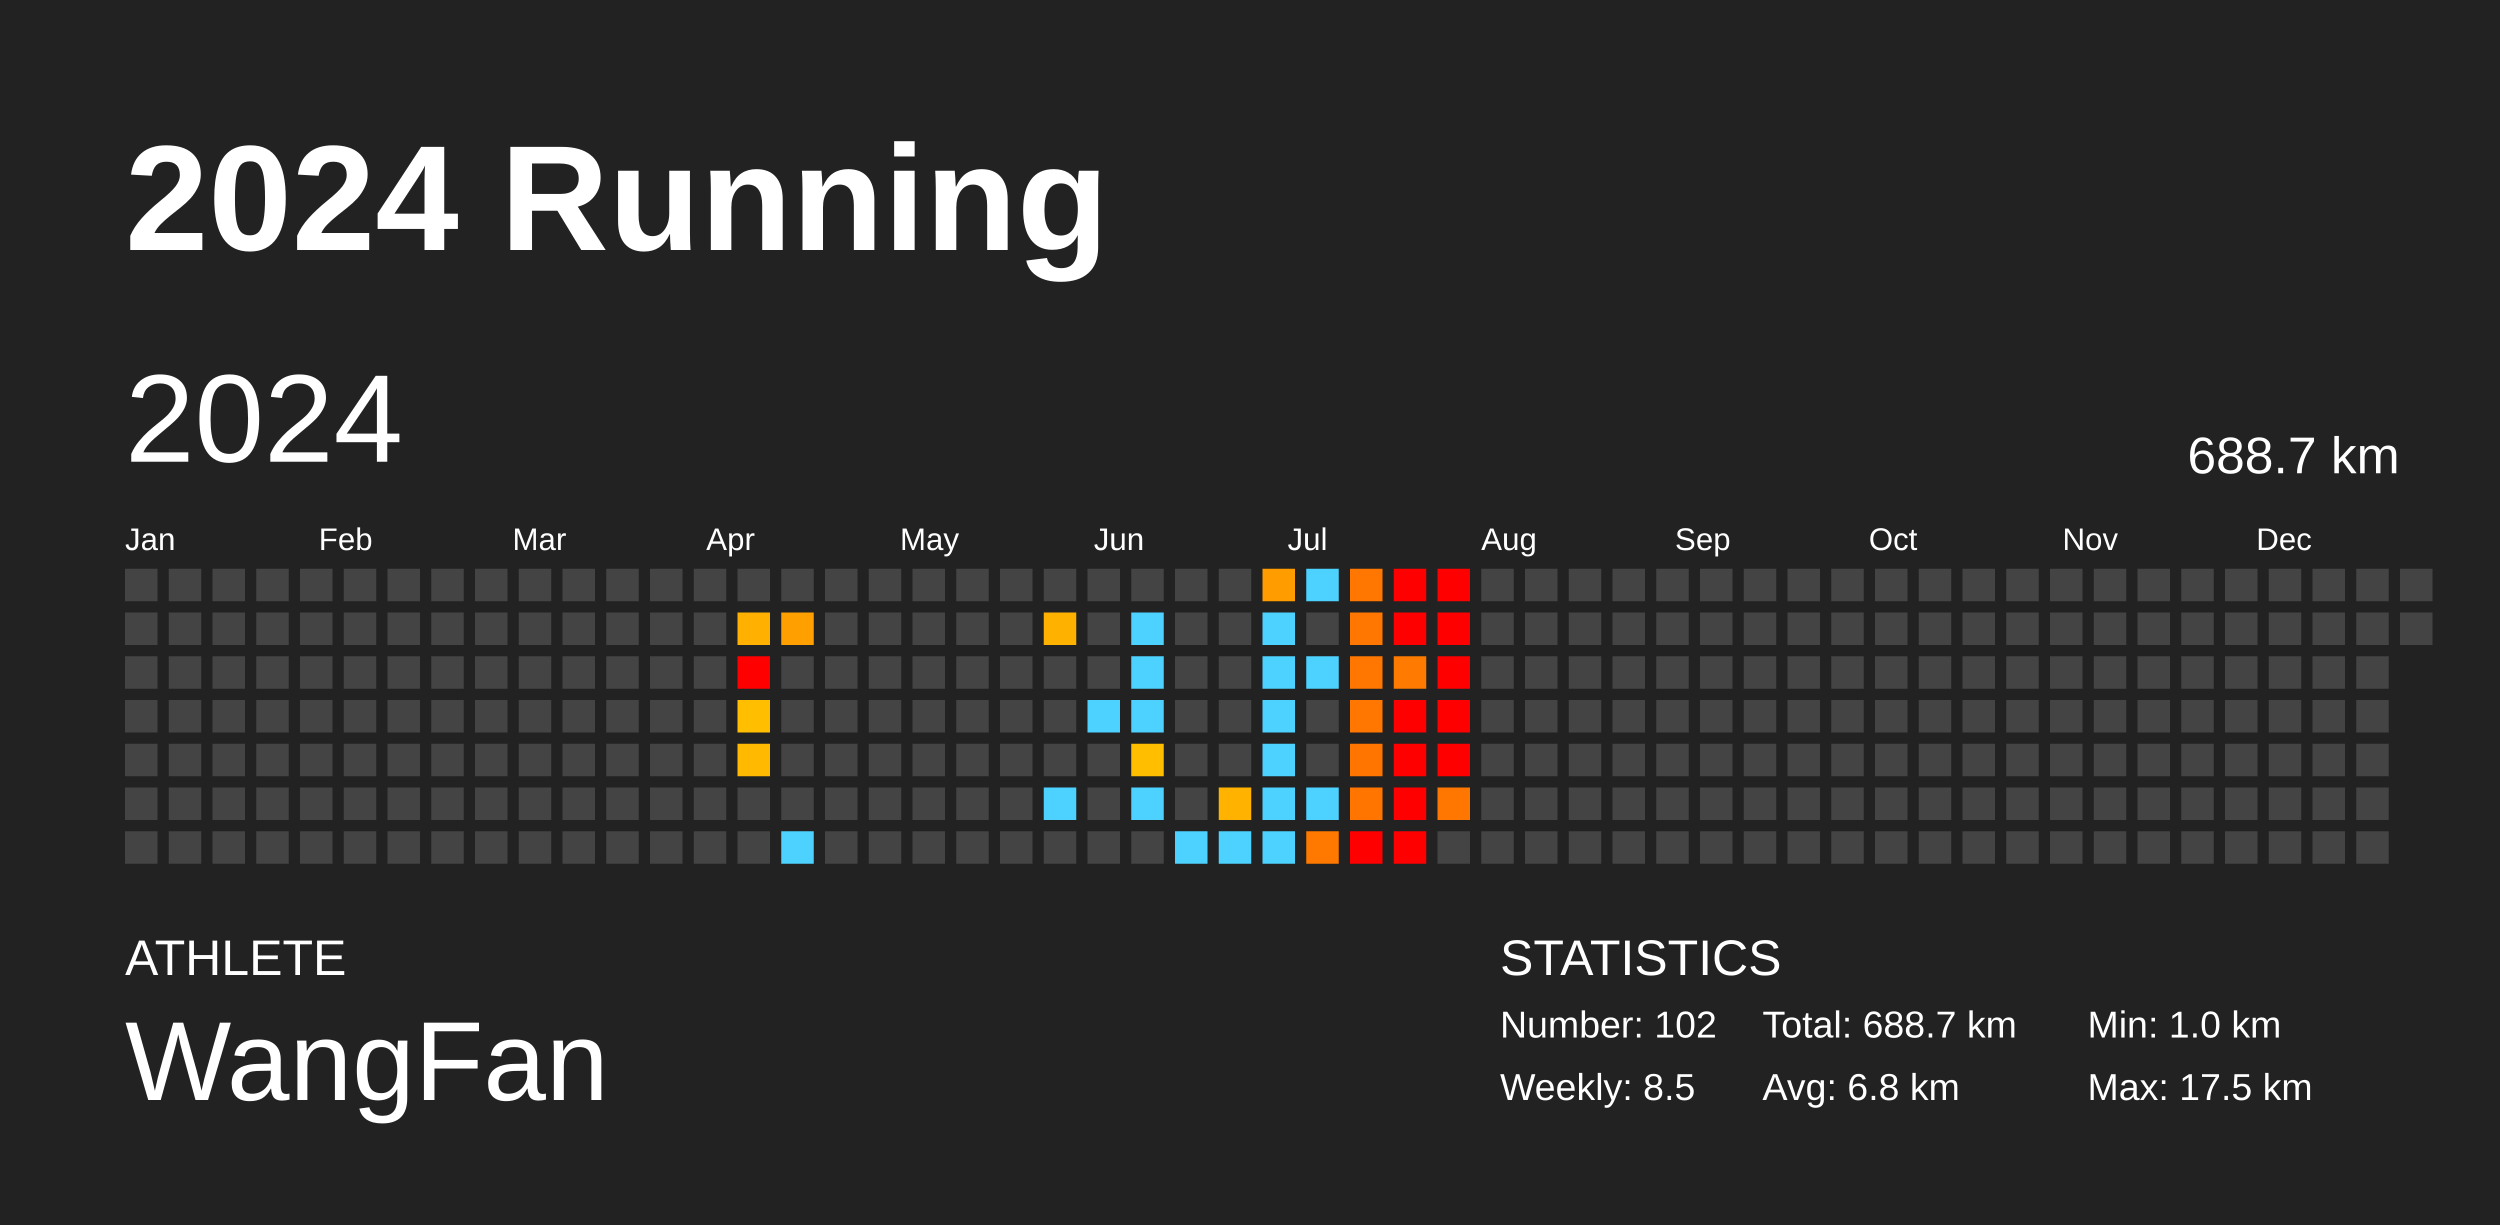
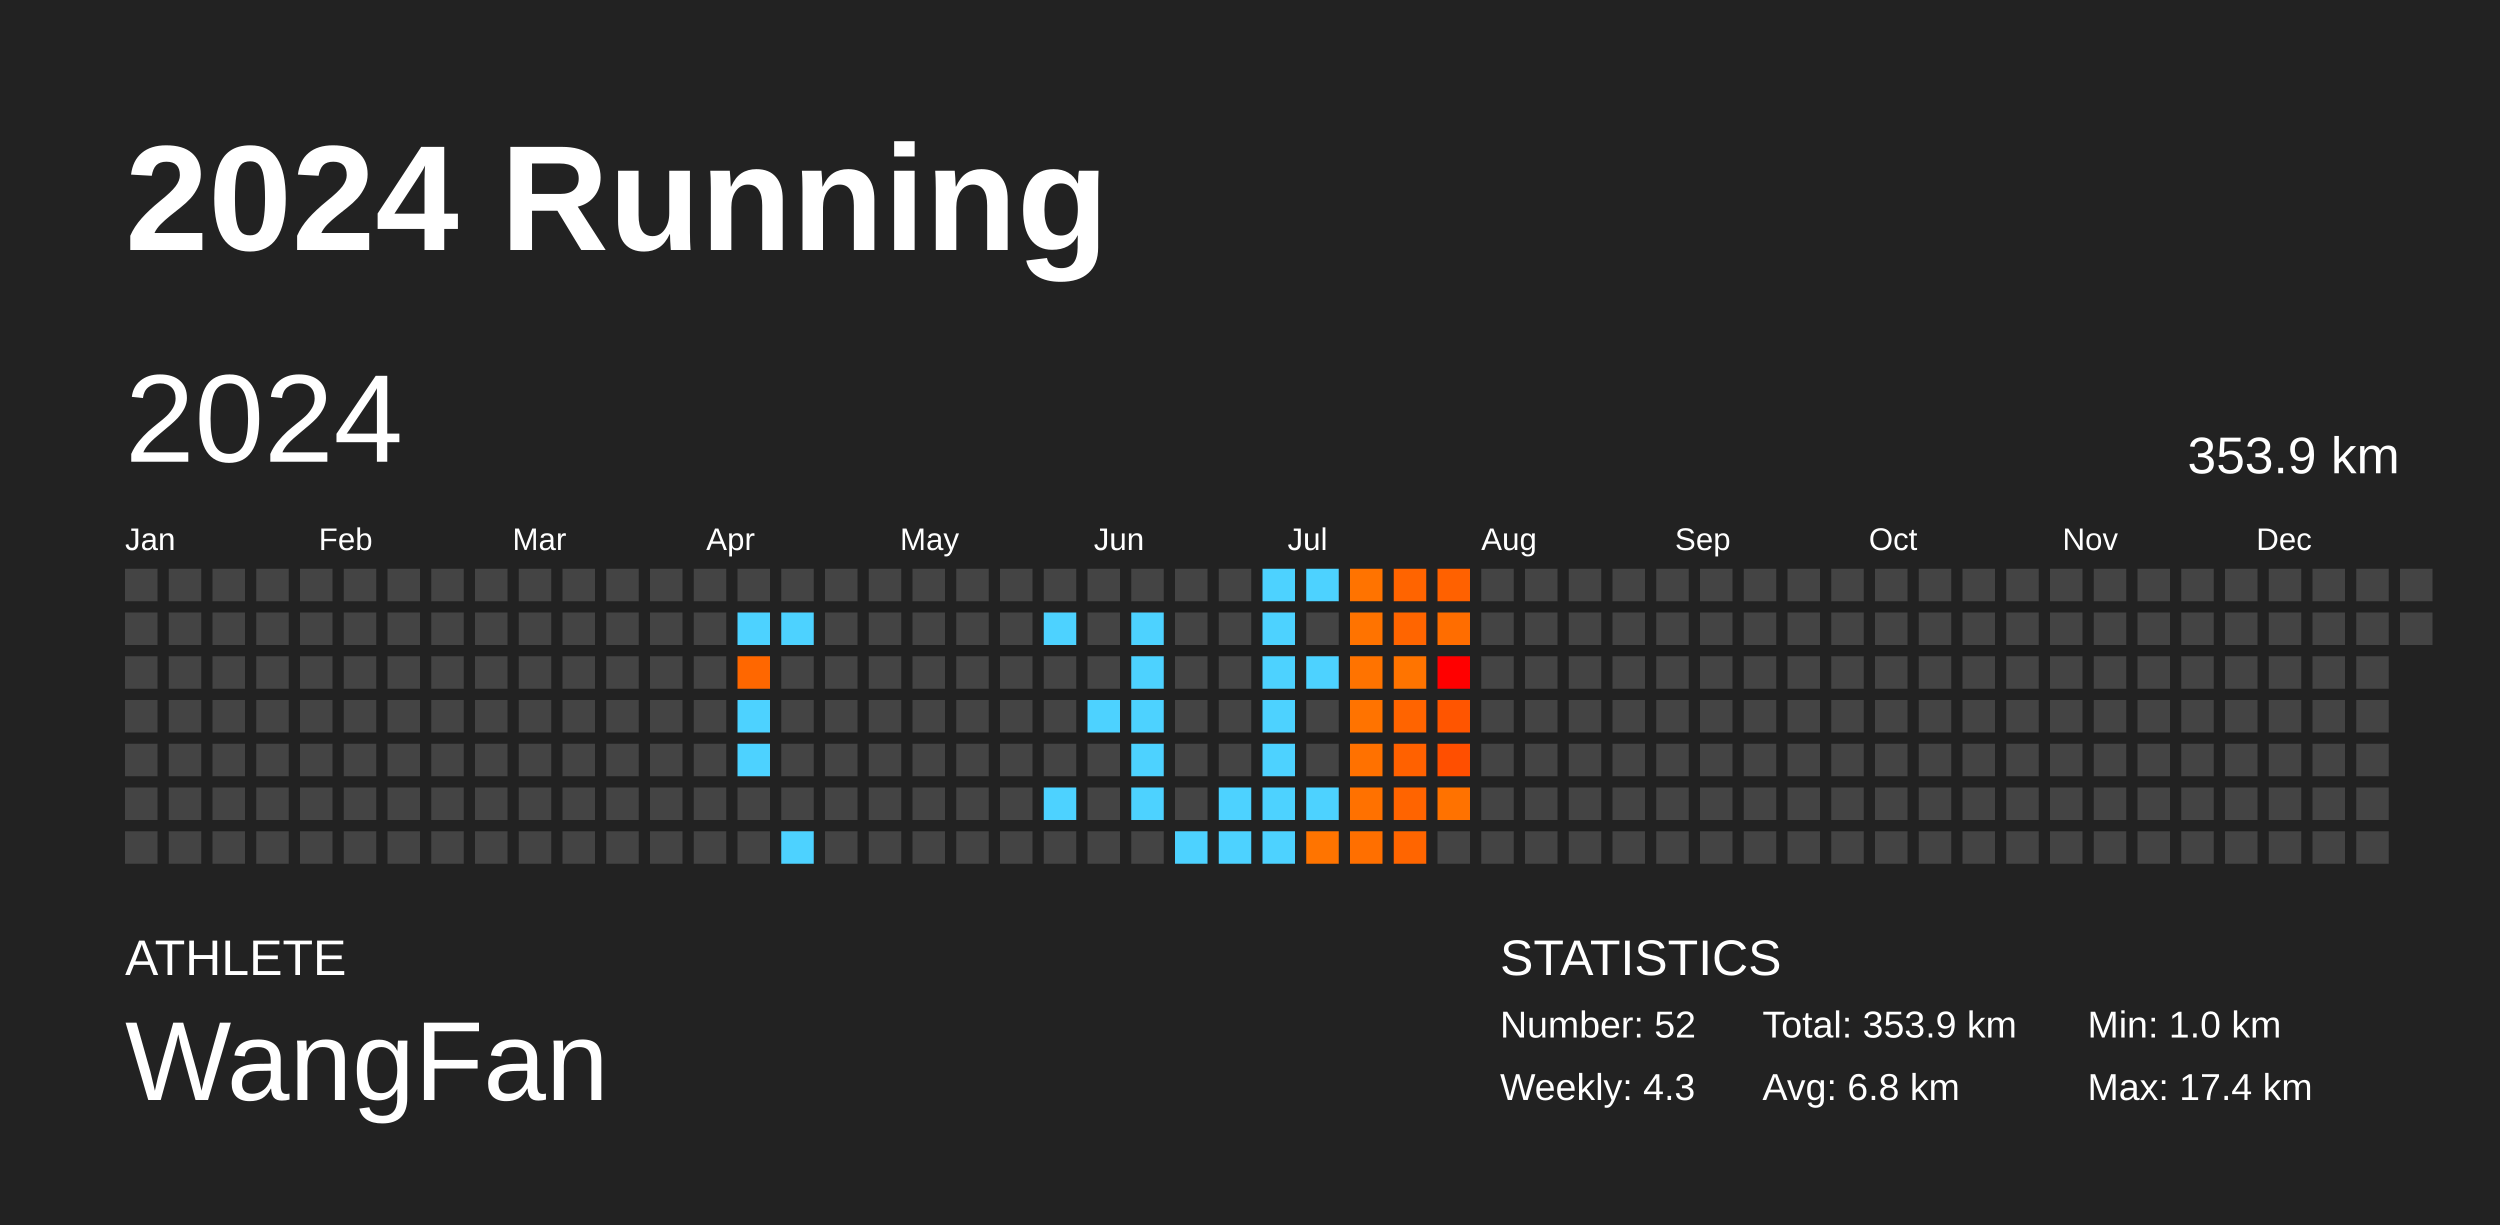
<svg xmlns="http://www.w3.org/2000/svg" baseProfile="full" height="98mm" version="1.1" viewBox="0,0,200,98" width="200mm">
  <defs />
  <rect fill="#222222" height="98" width="200" x="0" y="0" />
  <text fill="#FFFFFF" style="font-size:12px; font-family:Arial; font-weight:bold;" x="10" y="20">2024 Running</text>
  <text fill="#FFFFFF" style="font-size:4px; font-family:Arial" x="10" y="78">ATHLETE</text>
  <text fill="#FFFFFF" style="font-size:9px; font-family:Arial" x="10" y="88">WangFan</text>
  <text fill="#FFFFFF" style="font-size:4px; font-family:Arial" x="120" y="78">STATISTICS</text>
-   <text fill="#FFFFFF" style="font-size:3px; font-family:Arial" x="120" y="83">Number: 102</text>
-   <text fill="#FFFFFF" style="font-size:3px; font-family:Arial" x="120" y="88">Weekly: 8.5</text>
-   <text fill="#FFFFFF" style="font-size:3px; font-family:Arial" x="141" y="83">Total: 688.7 km</text>
+   <text fill="#FFFFFF" style="font-size:3px; font-family:Arial" x="120" y="83">Number: 52</text>
+   <text fill="#FFFFFF" style="font-size:3px; font-family:Arial" x="120" y="88">Weekly: 4.3</text>
+   <text fill="#FFFFFF" style="font-size:3px; font-family:Arial" x="141" y="83">Total: 353.9 km</text>
  <text fill="#FFFFFF" style="font-size:3px; font-family:Arial" x="141" y="88">Avg: 6.8 km</text>
  <text fill="#FFFFFF" style="font-size:3px; font-family:Arial" x="167" y="83">Min: 1.0 km</text>
-   <text fill="#FFFFFF" style="font-size:3px; font-family:Arial" x="167" y="88">Max: 17.5 km</text>
+   <text fill="#FFFFFF" style="font-size:3px; font-family:Arial" x="167" y="88">Max: 17.4 km</text>
  <text dominant-baseline="hanging" fill="#FFFFFF" style="font-size:10.0px; font-family:Arial;" x="10" y="30">2024</text>
-   <text dominant-baseline="hanging" fill="#FFFFFF" style="font-size:4.125px; font-family:Arial;" x="175" y="35">688.7 km</text>
+   <text dominant-baseline="hanging" fill="#FFFFFF" style="font-size:4.125px; font-family:Arial;" x="175" y="35">353.9 km</text>
  <text fill="#FFFFFF" style="font-size:2.5px; font-family:Arial" x="10.0" y="44">Jan</text>
  <text fill="#FFFFFF" style="font-size:2.5px; font-family:Arial" x="25.5" y="44">Feb</text>
  <text fill="#FFFFFF" style="font-size:2.5px; font-family:Arial" x="41.0" y="44">Mar</text>
  <text fill="#FFFFFF" style="font-size:2.5px; font-family:Arial" x="56.5" y="44">Apr</text>
  <text fill="#FFFFFF" style="font-size:2.5px; font-family:Arial" x="72.0" y="44">May</text>
  <text fill="#FFFFFF" style="font-size:2.5px; font-family:Arial" x="87.5" y="44">Jun</text>
  <text fill="#FFFFFF" style="font-size:2.5px; font-family:Arial" x="103.0" y="44">Jul</text>
  <text fill="#FFFFFF" style="font-size:2.5px; font-family:Arial" x="118.5" y="44">Aug</text>
  <text fill="#FFFFFF" style="font-size:2.5px; font-family:Arial" x="134.0" y="44">Sep</text>
  <text fill="#FFFFFF" style="font-size:2.5px; font-family:Arial" x="149.5" y="44">Oct</text>
  <text fill="#FFFFFF" style="font-size:2.5px; font-family:Arial" x="165.0" y="44">Nov</text>
  <text fill="#FFFFFF" style="font-size:2.5px; font-family:Arial" x="180.5" y="44">Dec</text>
  <rect fill="#444444" height="2.6" width="2.6" x="10.0" y="45.5" />
  <rect fill="#444444" height="2.6" width="2.6" x="10.0" y="49.0" />
  <rect fill="#444444" height="2.6" width="2.6" x="10.0" y="52.5" />
  <rect fill="#444444" height="2.6" width="2.6" x="10.0" y="56.0" />
  <rect fill="#444444" height="2.6" width="2.6" x="10.0" y="59.5" />
  <rect fill="#444444" height="2.6" width="2.6" x="10.0" y="63.0" />
  <rect fill="#444444" height="2.6" width="2.6" x="10.0" y="66.5" />
  <rect fill="#444444" height="2.6" width="2.6" x="13.5" y="45.5" />
  <rect fill="#444444" height="2.6" width="2.6" x="13.5" y="49.0" />
  <rect fill="#444444" height="2.6" width="2.6" x="13.5" y="52.5" />
  <rect fill="#444444" height="2.6" width="2.6" x="13.5" y="56.0" />
  <rect fill="#444444" height="2.6" width="2.6" x="13.5" y="59.5" />
  <rect fill="#444444" height="2.6" width="2.6" x="13.5" y="63.0" />
  <rect fill="#444444" height="2.6" width="2.6" x="13.5" y="66.5" />
  <rect fill="#444444" height="2.6" width="2.6" x="17.0" y="45.5" />
  <rect fill="#444444" height="2.6" width="2.6" x="17.0" y="49.0" />
  <rect fill="#444444" height="2.6" width="2.6" x="17.0" y="52.5" />
  <rect fill="#444444" height="2.6" width="2.6" x="17.0" y="56.0" />
  <rect fill="#444444" height="2.6" width="2.6" x="17.0" y="59.5" />
  <rect fill="#444444" height="2.6" width="2.6" x="17.0" y="63.0" />
  <rect fill="#444444" height="2.6" width="2.6" x="17.0" y="66.5" />
  <rect fill="#444444" height="2.6" width="2.6" x="20.5" y="45.5" />
  <rect fill="#444444" height="2.6" width="2.6" x="20.5" y="49.0" />
  <rect fill="#444444" height="2.6" width="2.6" x="20.5" y="52.5" />
  <rect fill="#444444" height="2.6" width="2.6" x="20.5" y="56.0" />
  <rect fill="#444444" height="2.6" width="2.6" x="20.5" y="59.5" />
  <rect fill="#444444" height="2.6" width="2.6" x="20.5" y="63.0" />
  <rect fill="#444444" height="2.6" width="2.6" x="20.5" y="66.5" />
  <rect fill="#444444" height="2.6" width="2.6" x="24.0" y="45.5" />
  <rect fill="#444444" height="2.6" width="2.6" x="24.0" y="49.0" />
  <rect fill="#444444" height="2.6" width="2.6" x="24.0" y="52.5" />
  <rect fill="#444444" height="2.6" width="2.6" x="24.0" y="56.0" />
  <rect fill="#444444" height="2.6" width="2.6" x="24.0" y="59.5" />
  <rect fill="#444444" height="2.6" width="2.6" x="24.0" y="63.0" />
  <rect fill="#444444" height="2.6" width="2.6" x="24.0" y="66.5" />
  <rect fill="#444444" height="2.6" width="2.6" x="27.5" y="45.5" />
  <rect fill="#444444" height="2.6" width="2.6" x="27.5" y="49.0" />
  <rect fill="#444444" height="2.6" width="2.6" x="27.5" y="52.5" />
  <rect fill="#444444" height="2.6" width="2.6" x="27.5" y="56.0" />
  <rect fill="#444444" height="2.6" width="2.6" x="27.5" y="59.5" />
  <rect fill="#444444" height="2.6" width="2.6" x="27.5" y="63.0" />
  <rect fill="#444444" height="2.6" width="2.6" x="27.5" y="66.5" />
  <rect fill="#444444" height="2.6" width="2.6" x="31.0" y="45.5" />
  <rect fill="#444444" height="2.6" width="2.6" x="31.0" y="49.0" />
  <rect fill="#444444" height="2.6" width="2.6" x="31.0" y="52.5" />
  <rect fill="#444444" height="2.6" width="2.6" x="31.0" y="56.0" />
  <rect fill="#444444" height="2.6" width="2.6" x="31.0" y="59.5" />
  <rect fill="#444444" height="2.6" width="2.6" x="31.0" y="63.0" />
  <rect fill="#444444" height="2.6" width="2.6" x="31.0" y="66.5" />
  <rect fill="#444444" height="2.6" width="2.6" x="34.5" y="45.5" />
  <rect fill="#444444" height="2.6" width="2.6" x="34.5" y="49.0" />
  <rect fill="#444444" height="2.6" width="2.6" x="34.5" y="52.5" />
  <rect fill="#444444" height="2.6" width="2.6" x="34.5" y="56.0" />
  <rect fill="#444444" height="2.6" width="2.6" x="34.5" y="59.5" />
  <rect fill="#444444" height="2.6" width="2.6" x="34.5" y="63.0" />
  <rect fill="#444444" height="2.6" width="2.6" x="34.5" y="66.5" />
  <rect fill="#444444" height="2.6" width="2.6" x="38.0" y="45.5" />
  <rect fill="#444444" height="2.6" width="2.6" x="38.0" y="49.0" />
  <rect fill="#444444" height="2.6" width="2.6" x="38.0" y="52.5" />
  <rect fill="#444444" height="2.6" width="2.6" x="38.0" y="56.0" />
  <rect fill="#444444" height="2.6" width="2.6" x="38.0" y="59.5" />
  <rect fill="#444444" height="2.6" width="2.6" x="38.0" y="63.0" />
  <rect fill="#444444" height="2.6" width="2.6" x="38.0" y="66.5" />
  <rect fill="#444444" height="2.6" width="2.6" x="41.5" y="45.5" />
  <rect fill="#444444" height="2.6" width="2.6" x="41.5" y="49.0" />
  <rect fill="#444444" height="2.6" width="2.6" x="41.5" y="52.5" />
  <rect fill="#444444" height="2.6" width="2.6" x="41.5" y="56.0" />
  <rect fill="#444444" height="2.6" width="2.6" x="41.5" y="59.5" />
  <rect fill="#444444" height="2.6" width="2.6" x="41.5" y="63.0" />
  <rect fill="#444444" height="2.6" width="2.6" x="41.5" y="66.5" />
  <rect fill="#444444" height="2.6" width="2.6" x="45.0" y="45.5" />
  <rect fill="#444444" height="2.6" width="2.6" x="45.0" y="49.0" />
  <rect fill="#444444" height="2.6" width="2.6" x="45.0" y="52.5" />
  <rect fill="#444444" height="2.6" width="2.6" x="45.0" y="56.0" />
  <rect fill="#444444" height="2.6" width="2.6" x="45.0" y="59.5" />
  <rect fill="#444444" height="2.6" width="2.6" x="45.0" y="63.0" />
  <rect fill="#444444" height="2.6" width="2.6" x="45.0" y="66.5" />
  <rect fill="#444444" height="2.6" width="2.6" x="48.5" y="45.5" />
  <rect fill="#444444" height="2.6" width="2.6" x="48.5" y="49.0" />
  <rect fill="#444444" height="2.6" width="2.6" x="48.5" y="52.5" />
  <rect fill="#444444" height="2.6" width="2.6" x="48.5" y="56.0" />
  <rect fill="#444444" height="2.6" width="2.6" x="48.5" y="59.5" />
  <rect fill="#444444" height="2.6" width="2.6" x="48.5" y="63.0" />
  <rect fill="#444444" height="2.6" width="2.6" x="48.5" y="66.5" />
  <rect fill="#444444" height="2.6" width="2.6" x="52.0" y="45.5" />
  <rect fill="#444444" height="2.6" width="2.6" x="52.0" y="49.0" />
  <rect fill="#444444" height="2.6" width="2.6" x="52.0" y="52.5" />
  <rect fill="#444444" height="2.6" width="2.6" x="52.0" y="56.0" />
  <rect fill="#444444" height="2.6" width="2.6" x="52.0" y="59.5" />
  <rect fill="#444444" height="2.6" width="2.6" x="52.0" y="63.0" />
  <rect fill="#444444" height="2.6" width="2.6" x="52.0" y="66.5" />
  <rect fill="#444444" height="2.6" width="2.6" x="55.5" y="45.5" />
  <rect fill="#444444" height="2.6" width="2.6" x="55.5" y="49.0" />
  <rect fill="#444444" height="2.6" width="2.6" x="55.5" y="52.5" />
  <rect fill="#444444" height="2.6" width="2.6" x="55.5" y="56.0" />
  <rect fill="#444444" height="2.6" width="2.6" x="55.5" y="59.5" />
  <rect fill="#444444" height="2.6" width="2.6" x="55.5" y="63.0" />
  <rect fill="#444444" height="2.6" width="2.6" x="55.5" y="66.5" />
  <rect fill="#444444" height="2.6" width="2.6" x="59.0" y="45.5" />
-   <rect fill="#ffb000" height="2.6" width="2.6" x="59.0" y="49.0" />
-   <rect fill="red" height="2.6" width="2.6" x="59.0" y="52.5" />
-   <rect fill="#ffbf00" height="2.6" width="2.6" x="59.0" y="56.0" />
-   <rect fill="#ffb900" height="2.6" width="2.6" x="59.0" y="59.5" />
+   <rect fill="#4dd2ff" height="2.6" width="2.6" x="59.0" y="49.0" />
+   <rect fill="#ff6700" height="2.6" width="2.6" x="59.0" y="52.5" />
+   <rect fill="#4dd2ff" height="2.6" width="2.6" x="59.0" y="56.0" />
+   <rect fill="#4dd2ff" height="2.6" width="2.6" x="59.0" y="59.5" />
  <rect fill="#444444" height="2.6" width="2.6" x="59.0" y="63.0" />
  <rect fill="#444444" height="2.6" width="2.6" x="59.0" y="66.5" />
  <rect fill="#444444" height="2.6" width="2.6" x="62.5" y="45.5" />
-   <rect fill="#ff9f00" height="2.6" width="2.6" x="62.5" y="49.0" />
+   <rect fill="#4dd2ff" height="2.6" width="2.6" x="62.5" y="49.0" />
  <rect fill="#444444" height="2.6" width="2.6" x="62.5" y="52.5" />
  <rect fill="#444444" height="2.6" width="2.6" x="62.5" y="56.0" />
  <rect fill="#444444" height="2.6" width="2.6" x="62.5" y="59.5" />
  <rect fill="#444444" height="2.6" width="2.6" x="62.5" y="63.0" />
  <rect fill="#4dd2ff" height="2.6" width="2.6" x="62.5" y="66.5" />
  <rect fill="#444444" height="2.6" width="2.6" x="66.0" y="45.5" />
  <rect fill="#444444" height="2.6" width="2.6" x="66.0" y="49.0" />
  <rect fill="#444444" height="2.6" width="2.6" x="66.0" y="52.5" />
  <rect fill="#444444" height="2.6" width="2.6" x="66.0" y="56.0" />
  <rect fill="#444444" height="2.6" width="2.6" x="66.0" y="59.5" />
  <rect fill="#444444" height="2.6" width="2.6" x="66.0" y="63.0" />
  <rect fill="#444444" height="2.6" width="2.6" x="66.0" y="66.5" />
  <rect fill="#444444" height="2.6" width="2.6" x="69.5" y="45.5" />
  <rect fill="#444444" height="2.6" width="2.6" x="69.5" y="49.0" />
  <rect fill="#444444" height="2.6" width="2.6" x="69.5" y="52.5" />
  <rect fill="#444444" height="2.6" width="2.6" x="69.5" y="56.0" />
  <rect fill="#444444" height="2.6" width="2.6" x="69.5" y="59.5" />
  <rect fill="#444444" height="2.6" width="2.6" x="69.5" y="63.0" />
  <rect fill="#444444" height="2.6" width="2.6" x="69.5" y="66.5" />
  <rect fill="#444444" height="2.6" width="2.6" x="73.0" y="45.5" />
  <rect fill="#444444" height="2.6" width="2.6" x="73.0" y="49.0" />
  <rect fill="#444444" height="2.6" width="2.6" x="73.0" y="52.5" />
  <rect fill="#444444" height="2.6" width="2.6" x="73.0" y="56.0" />
  <rect fill="#444444" height="2.6" width="2.6" x="73.0" y="59.5" />
  <rect fill="#444444" height="2.6" width="2.6" x="73.0" y="63.0" />
  <rect fill="#444444" height="2.6" width="2.6" x="73.0" y="66.5" />
  <rect fill="#444444" height="2.6" width="2.6" x="76.5" y="45.5" />
  <rect fill="#444444" height="2.6" width="2.6" x="76.5" y="49.0" />
  <rect fill="#444444" height="2.6" width="2.6" x="76.5" y="52.5" />
  <rect fill="#444444" height="2.6" width="2.6" x="76.5" y="56.0" />
  <rect fill="#444444" height="2.6" width="2.6" x="76.5" y="59.5" />
  <rect fill="#444444" height="2.6" width="2.6" x="76.5" y="63.0" />
  <rect fill="#444444" height="2.6" width="2.6" x="76.5" y="66.5" />
  <rect fill="#444444" height="2.6" width="2.6" x="80.0" y="45.5" />
  <rect fill="#444444" height="2.6" width="2.6" x="80.0" y="49.0" />
  <rect fill="#444444" height="2.6" width="2.6" x="80.0" y="52.5" />
  <rect fill="#444444" height="2.6" width="2.6" x="80.0" y="56.0" />
  <rect fill="#444444" height="2.6" width="2.6" x="80.0" y="59.5" />
  <rect fill="#444444" height="2.6" width="2.6" x="80.0" y="63.0" />
  <rect fill="#444444" height="2.6" width="2.6" x="80.0" y="66.5" />
  <rect fill="#444444" height="2.6" width="2.6" x="83.5" y="45.5" />
-   <rect fill="#ffb100" height="2.6" width="2.6" x="83.5" y="49.0" />
+   <rect fill="#4dd2ff" height="2.6" width="2.6" x="83.5" y="49.0" />
  <rect fill="#444444" height="2.6" width="2.6" x="83.5" y="52.5" />
  <rect fill="#444444" height="2.6" width="2.6" x="83.5" y="56.0" />
  <rect fill="#444444" height="2.6" width="2.6" x="83.5" y="59.5" />
  <rect fill="#4dd2ff" height="2.6" width="2.6" x="83.5" y="63.0" />
  <rect fill="#444444" height="2.6" width="2.6" x="83.5" y="66.5" />
  <rect fill="#444444" height="2.6" width="2.6" x="87.0" y="45.5" />
  <rect fill="#444444" height="2.6" width="2.6" x="87.0" y="49.0" />
  <rect fill="#444444" height="2.6" width="2.6" x="87.0" y="52.5" />
  <rect fill="#4dd2ff" height="2.6" width="2.6" x="87.0" y="56.0" />
  <rect fill="#444444" height="2.6" width="2.6" x="87.0" y="59.5" />
  <rect fill="#444444" height="2.6" width="2.6" x="87.0" y="63.0" />
  <rect fill="#444444" height="2.6" width="2.6" x="87.0" y="66.5" />
  <rect fill="#444444" height="2.6" width="2.6" x="90.5" y="45.5" />
  <rect fill="#4dd2ff" height="2.6" width="2.6" x="90.5" y="49.0" />
  <rect fill="#4dd2ff" height="2.6" width="2.6" x="90.5" y="52.5" />
  <rect fill="#4dd2ff" height="2.6" width="2.6" x="90.5" y="56.0" />
-   <rect fill="#ffbf00" height="2.6" width="2.6" x="90.5" y="59.5" />
+   <rect fill="#4dd2ff" height="2.6" width="2.6" x="90.5" y="59.5" />
  <rect fill="#4dd2ff" height="2.6" width="2.6" x="90.5" y="63.0" />
  <rect fill="#444444" height="2.6" width="2.6" x="90.5" y="66.5" />
  <rect fill="#444444" height="2.6" width="2.6" x="94.0" y="45.5" />
  <rect fill="#444444" height="2.6" width="2.6" x="94.0" y="49.0" />
  <rect fill="#444444" height="2.6" width="2.6" x="94.0" y="52.5" />
  <rect fill="#444444" height="2.6" width="2.6" x="94.0" y="56.0" />
  <rect fill="#444444" height="2.6" width="2.6" x="94.0" y="59.5" />
  <rect fill="#444444" height="2.6" width="2.6" x="94.0" y="63.0" />
  <rect fill="#4dd2ff" height="2.6" width="2.6" x="94.0" y="66.5" />
  <rect fill="#444444" height="2.6" width="2.6" x="97.5" y="45.5" />
  <rect fill="#444444" height="2.6" width="2.6" x="97.5" y="49.0" />
  <rect fill="#444444" height="2.6" width="2.6" x="97.5" y="52.5" />
  <rect fill="#444444" height="2.6" width="2.6" x="97.5" y="56.0" />
  <rect fill="#444444" height="2.6" width="2.6" x="97.5" y="59.5" />
-   <rect fill="#ffb200" height="2.6" width="2.6" x="97.5" y="63.0" />
+   <rect fill="#4dd2ff" height="2.6" width="2.6" x="97.5" y="63.0" />
  <rect fill="#4dd2ff" height="2.6" width="2.6" x="97.5" y="66.5" />
-   <rect fill="#ff9c00" height="2.6" width="2.6" x="101.0" y="45.5" />
+   <rect fill="#4dd2ff" height="2.6" width="2.6" x="101.0" y="45.5" />
  <rect fill="#4dd2ff" height="2.6" width="2.6" x="101.0" y="49.0" />
  <rect fill="#4dd2ff" height="2.6" width="2.6" x="101.0" y="52.5" />
  <rect fill="#4dd2ff" height="2.6" width="2.6" x="101.0" y="56.0" />
  <rect fill="#4dd2ff" height="2.6" width="2.6" x="101.0" y="59.5" />
  <rect fill="#4dd2ff" height="2.6" width="2.6" x="101.0" y="63.0" />
  <rect fill="#4dd2ff" height="2.6" width="2.6" x="101.0" y="66.5" />
  <rect fill="#4dd2ff" height="2.6" width="2.6" x="104.5" y="45.5" />
  <rect fill="#444444" height="2.6" width="2.6" x="104.5" y="49.0" />
  <rect fill="#4dd2ff" height="2.6" width="2.6" x="104.5" y="52.5" />
  <rect fill="#444444" height="2.6" width="2.6" x="104.5" y="56.0" />
  <rect fill="#444444" height="2.6" width="2.6" x="104.5" y="59.5" />
  <rect fill="#4dd2ff" height="2.6" width="2.6" x="104.5" y="63.0" />
-   <rect fill="#ff7900" height="2.6" width="2.6" x="104.5" y="66.5" />
-   <rect fill="#ff7600" height="2.6" width="2.6" x="108.0" y="45.5" />
-   <rect fill="#ff7600" height="2.6" width="2.6" x="108.0" y="49.0" />
-   <rect fill="#ff7600" height="2.6" width="2.6" x="108.0" y="52.5" />
-   <rect fill="#ff7600" height="2.6" width="2.6" x="108.0" y="56.0" />
-   <rect fill="#ff7500" height="2.6" width="2.6" x="108.0" y="59.5" />
-   <rect fill="#ff7500" height="2.6" width="2.6" x="108.0" y="63.0" />
-   <rect fill="red" height="2.6" width="2.6" x="108.0" y="66.5" />
-   <rect fill="red" height="2.6" width="2.6" x="111.5" y="45.5" />
-   <rect fill="red" height="2.6" width="2.6" x="111.5" y="49.0" />
-   <rect fill="#ff7a00" height="2.6" width="2.6" x="111.5" y="52.5" />
-   <rect fill="red" height="2.6" width="2.6" x="111.5" y="56.0" />
-   <rect fill="red" height="2.6" width="2.6" x="111.5" y="59.5" />
-   <rect fill="red" height="2.6" width="2.6" x="111.5" y="63.0" />
-   <rect fill="red" height="2.6" width="2.6" x="111.5" y="66.5" />
-   <rect fill="red" height="2.6" width="2.6" x="115.0" y="45.5" />
-   <rect fill="red" height="2.6" width="2.6" x="115.0" y="49.0" />
-   <rect fill="red" height="2.6" width="2.6" x="115.0" y="52.5" />
-   <rect fill="red" height="2.6" width="2.6" x="115.0" y="56.0" />
-   <rect fill="red" height="2.6" width="2.6" x="115.0" y="59.5" />
-   <rect fill="#ff7600" height="2.6" width="2.6" x="115.0" y="63.0" />
+   <rect fill="#ff7400" height="2.6" width="2.6" x="104.5" y="66.5" />
+   <rect fill="#ff7300" height="2.6" width="2.6" x="108.0" y="45.5" />
+   <rect fill="#ff7300" height="2.6" width="2.6" x="108.0" y="49.0" />
+   <rect fill="#ff7300" height="2.6" width="2.6" x="108.0" y="52.5" />
+   <rect fill="#ff7300" height="2.6" width="2.6" x="108.0" y="56.0" />
+   <rect fill="#ff7100" height="2.6" width="2.6" x="108.0" y="59.5" />
+   <rect fill="#ff7100" height="2.6" width="2.6" x="108.0" y="63.0" />
+   <rect fill="#ff6f00" height="2.6" width="2.6" x="108.0" y="66.5" />
+   <rect fill="#ff6400" height="2.6" width="2.6" x="111.5" y="45.5" />
+   <rect fill="#ff6500" height="2.6" width="2.6" x="111.5" y="49.0" />
+   <rect fill="#ff7400" height="2.6" width="2.6" x="111.5" y="52.5" />
+   <rect fill="#ff6400" height="2.6" width="2.6" x="111.5" y="56.0" />
+   <rect fill="#ff6100" height="2.6" width="2.6" x="111.5" y="59.5" />
+   <rect fill="#ff6400" height="2.6" width="2.6" x="111.5" y="63.0" />
+   <rect fill="#ff6500" height="2.6" width="2.6" x="111.5" y="66.5" />
+   <rect fill="#ff6100" height="2.6" width="2.6" x="115.0" y="45.5" />
+   <rect fill="#ff6d00" height="2.6" width="2.6" x="115.0" y="49.0" />
+   <rect fill="#ff0000" height="2.6" width="2.6" x="115.0" y="52.5" />
+   <rect fill="#ff5500" height="2.6" width="2.6" x="115.0" y="56.0" />
+   <rect fill="#ff4f00" height="2.6" width="2.6" x="115.0" y="59.5" />
+   <rect fill="#ff7200" height="2.6" width="2.6" x="115.0" y="63.0" />
  <rect fill="#444444" height="2.6" width="2.6" x="115.0" y="66.5" />
  <rect fill="#444444" height="2.6" width="2.6" x="118.5" y="45.5" />
  <rect fill="#444444" height="2.6" width="2.6" x="118.5" y="49.0" />
  <rect fill="#444444" height="2.6" width="2.6" x="118.5" y="52.5" />
  <rect fill="#444444" height="2.6" width="2.6" x="118.5" y="56.0" />
  <rect fill="#444444" height="2.6" width="2.6" x="118.5" y="59.5" />
  <rect fill="#444444" height="2.6" width="2.6" x="118.5" y="63.0" />
  <rect fill="#444444" height="2.6" width="2.6" x="118.5" y="66.5" />
  <rect fill="#444444" height="2.6" width="2.6" x="122.0" y="45.5" />
  <rect fill="#444444" height="2.6" width="2.6" x="122.0" y="49.0" />
  <rect fill="#444444" height="2.6" width="2.6" x="122.0" y="52.5" />
  <rect fill="#444444" height="2.6" width="2.6" x="122.0" y="56.0" />
  <rect fill="#444444" height="2.6" width="2.6" x="122.0" y="59.5" />
  <rect fill="#444444" height="2.6" width="2.6" x="122.0" y="63.0" />
  <rect fill="#444444" height="2.6" width="2.6" x="122.0" y="66.5" />
  <rect fill="#444444" height="2.6" width="2.6" x="125.5" y="45.5" />
  <rect fill="#444444" height="2.6" width="2.6" x="125.5" y="49.0" />
  <rect fill="#444444" height="2.6" width="2.6" x="125.5" y="52.5" />
  <rect fill="#444444" height="2.6" width="2.6" x="125.5" y="56.0" />
  <rect fill="#444444" height="2.6" width="2.6" x="125.5" y="59.5" />
  <rect fill="#444444" height="2.6" width="2.6" x="125.5" y="63.0" />
  <rect fill="#444444" height="2.6" width="2.6" x="125.5" y="66.5" />
  <rect fill="#444444" height="2.6" width="2.6" x="129.0" y="45.5" />
  <rect fill="#444444" height="2.6" width="2.6" x="129.0" y="49.0" />
  <rect fill="#444444" height="2.6" width="2.6" x="129.0" y="52.5" />
  <rect fill="#444444" height="2.6" width="2.6" x="129.0" y="56.0" />
  <rect fill="#444444" height="2.6" width="2.6" x="129.0" y="59.5" />
  <rect fill="#444444" height="2.6" width="2.6" x="129.0" y="63.0" />
  <rect fill="#444444" height="2.6" width="2.6" x="129.0" y="66.5" />
  <rect fill="#444444" height="2.6" width="2.6" x="132.5" y="45.5" />
  <rect fill="#444444" height="2.6" width="2.6" x="132.5" y="49.0" />
  <rect fill="#444444" height="2.6" width="2.6" x="132.5" y="52.5" />
  <rect fill="#444444" height="2.6" width="2.6" x="132.5" y="56.0" />
  <rect fill="#444444" height="2.6" width="2.6" x="132.5" y="59.5" />
  <rect fill="#444444" height="2.6" width="2.6" x="132.5" y="63.0" />
  <rect fill="#444444" height="2.6" width="2.6" x="132.5" y="66.5" />
  <rect fill="#444444" height="2.6" width="2.6" x="136.0" y="45.5" />
  <rect fill="#444444" height="2.6" width="2.6" x="136.0" y="49.0" />
  <rect fill="#444444" height="2.6" width="2.6" x="136.0" y="52.5" />
  <rect fill="#444444" height="2.6" width="2.6" x="136.0" y="56.0" />
  <rect fill="#444444" height="2.6" width="2.6" x="136.0" y="59.5" />
  <rect fill="#444444" height="2.6" width="2.6" x="136.0" y="63.0" />
  <rect fill="#444444" height="2.6" width="2.6" x="136.0" y="66.5" />
  <rect fill="#444444" height="2.6" width="2.6" x="139.5" y="45.5" />
  <rect fill="#444444" height="2.6" width="2.6" x="139.5" y="49.0" />
  <rect fill="#444444" height="2.6" width="2.6" x="139.5" y="52.5" />
  <rect fill="#444444" height="2.6" width="2.6" x="139.5" y="56.0" />
  <rect fill="#444444" height="2.6" width="2.6" x="139.5" y="59.5" />
  <rect fill="#444444" height="2.6" width="2.6" x="139.5" y="63.0" />
  <rect fill="#444444" height="2.6" width="2.6" x="139.5" y="66.5" />
  <rect fill="#444444" height="2.6" width="2.6" x="143.0" y="45.5" />
  <rect fill="#444444" height="2.6" width="2.6" x="143.0" y="49.0" />
  <rect fill="#444444" height="2.6" width="2.6" x="143.0" y="52.5" />
  <rect fill="#444444" height="2.6" width="2.6" x="143.0" y="56.0" />
  <rect fill="#444444" height="2.6" width="2.6" x="143.0" y="59.5" />
  <rect fill="#444444" height="2.6" width="2.6" x="143.0" y="63.0" />
  <rect fill="#444444" height="2.6" width="2.6" x="143.0" y="66.5" />
  <rect fill="#444444" height="2.6" width="2.6" x="146.5" y="45.5" />
  <rect fill="#444444" height="2.6" width="2.6" x="146.5" y="49.0" />
  <rect fill="#444444" height="2.6" width="2.6" x="146.5" y="52.5" />
  <rect fill="#444444" height="2.6" width="2.6" x="146.5" y="56.0" />
  <rect fill="#444444" height="2.6" width="2.6" x="146.5" y="59.5" />
  <rect fill="#444444" height="2.6" width="2.6" x="146.5" y="63.0" />
  <rect fill="#444444" height="2.6" width="2.6" x="146.5" y="66.5" />
  <rect fill="#444444" height="2.6" width="2.6" x="150.0" y="45.5" />
  <rect fill="#444444" height="2.6" width="2.6" x="150.0" y="49.0" />
  <rect fill="#444444" height="2.6" width="2.6" x="150.0" y="52.5" />
  <rect fill="#444444" height="2.6" width="2.6" x="150.0" y="56.0" />
  <rect fill="#444444" height="2.6" width="2.6" x="150.0" y="59.5" />
  <rect fill="#444444" height="2.6" width="2.6" x="150.0" y="63.0" />
  <rect fill="#444444" height="2.6" width="2.6" x="150.0" y="66.5" />
  <rect fill="#444444" height="2.6" width="2.6" x="153.5" y="45.5" />
  <rect fill="#444444" height="2.6" width="2.6" x="153.5" y="49.0" />
  <rect fill="#444444" height="2.6" width="2.6" x="153.5" y="52.5" />
  <rect fill="#444444" height="2.6" width="2.6" x="153.5" y="56.0" />
  <rect fill="#444444" height="2.6" width="2.6" x="153.5" y="59.5" />
  <rect fill="#444444" height="2.6" width="2.6" x="153.5" y="63.0" />
  <rect fill="#444444" height="2.6" width="2.6" x="153.5" y="66.5" />
  <rect fill="#444444" height="2.6" width="2.6" x="157.0" y="45.5" />
  <rect fill="#444444" height="2.6" width="2.6" x="157.0" y="49.0" />
  <rect fill="#444444" height="2.6" width="2.6" x="157.0" y="52.5" />
  <rect fill="#444444" height="2.6" width="2.6" x="157.0" y="56.0" />
  <rect fill="#444444" height="2.6" width="2.6" x="157.0" y="59.5" />
  <rect fill="#444444" height="2.6" width="2.6" x="157.0" y="63.0" />
  <rect fill="#444444" height="2.6" width="2.6" x="157.0" y="66.5" />
  <rect fill="#444444" height="2.6" width="2.6" x="160.5" y="45.5" />
  <rect fill="#444444" height="2.6" width="2.6" x="160.5" y="49.0" />
  <rect fill="#444444" height="2.6" width="2.6" x="160.5" y="52.5" />
  <rect fill="#444444" height="2.6" width="2.6" x="160.5" y="56.0" />
  <rect fill="#444444" height="2.6" width="2.6" x="160.5" y="59.5" />
  <rect fill="#444444" height="2.6" width="2.6" x="160.5" y="63.0" />
  <rect fill="#444444" height="2.6" width="2.6" x="160.5" y="66.5" />
  <rect fill="#444444" height="2.6" width="2.6" x="164.0" y="45.5" />
  <rect fill="#444444" height="2.6" width="2.6" x="164.0" y="49.0" />
  <rect fill="#444444" height="2.6" width="2.6" x="164.0" y="52.5" />
  <rect fill="#444444" height="2.6" width="2.6" x="164.0" y="56.0" />
  <rect fill="#444444" height="2.6" width="2.6" x="164.0" y="59.5" />
  <rect fill="#444444" height="2.6" width="2.6" x="164.0" y="63.0" />
  <rect fill="#444444" height="2.6" width="2.6" x="164.0" y="66.5" />
  <rect fill="#444444" height="2.6" width="2.6" x="167.5" y="45.5" />
  <rect fill="#444444" height="2.6" width="2.6" x="167.5" y="49.0" />
  <rect fill="#444444" height="2.6" width="2.6" x="167.5" y="52.5" />
  <rect fill="#444444" height="2.6" width="2.6" x="167.5" y="56.0" />
  <rect fill="#444444" height="2.6" width="2.6" x="167.5" y="59.5" />
  <rect fill="#444444" height="2.6" width="2.6" x="167.5" y="63.0" />
  <rect fill="#444444" height="2.6" width="2.6" x="167.5" y="66.5" />
  <rect fill="#444444" height="2.6" width="2.6" x="171.0" y="45.5" />
  <rect fill="#444444" height="2.6" width="2.6" x="171.0" y="49.0" />
  <rect fill="#444444" height="2.6" width="2.6" x="171.0" y="52.5" />
  <rect fill="#444444" height="2.6" width="2.6" x="171.0" y="56.0" />
  <rect fill="#444444" height="2.6" width="2.6" x="171.0" y="59.5" />
  <rect fill="#444444" height="2.6" width="2.6" x="171.0" y="63.0" />
  <rect fill="#444444" height="2.6" width="2.6" x="171.0" y="66.5" />
  <rect fill="#444444" height="2.6" width="2.6" x="174.5" y="45.5" />
  <rect fill="#444444" height="2.6" width="2.6" x="174.5" y="49.0" />
  <rect fill="#444444" height="2.6" width="2.6" x="174.5" y="52.5" />
  <rect fill="#444444" height="2.6" width="2.6" x="174.5" y="56.0" />
  <rect fill="#444444" height="2.6" width="2.6" x="174.5" y="59.5" />
  <rect fill="#444444" height="2.6" width="2.6" x="174.5" y="63.0" />
  <rect fill="#444444" height="2.6" width="2.6" x="174.5" y="66.5" />
  <rect fill="#444444" height="2.6" width="2.6" x="178.0" y="45.5" />
  <rect fill="#444444" height="2.6" width="2.6" x="178.0" y="49.0" />
  <rect fill="#444444" height="2.6" width="2.6" x="178.0" y="52.5" />
  <rect fill="#444444" height="2.6" width="2.6" x="178.0" y="56.0" />
  <rect fill="#444444" height="2.6" width="2.6" x="178.0" y="59.5" />
  <rect fill="#444444" height="2.6" width="2.6" x="178.0" y="63.0" />
  <rect fill="#444444" height="2.6" width="2.6" x="178.0" y="66.5" />
  <rect fill="#444444" height="2.6" width="2.6" x="181.5" y="45.5" />
  <rect fill="#444444" height="2.6" width="2.6" x="181.5" y="49.0" />
  <rect fill="#444444" height="2.6" width="2.6" x="181.5" y="52.5" />
  <rect fill="#444444" height="2.6" width="2.6" x="181.5" y="56.0" />
  <rect fill="#444444" height="2.6" width="2.6" x="181.5" y="59.5" />
  <rect fill="#444444" height="2.6" width="2.6" x="181.5" y="63.0" />
  <rect fill="#444444" height="2.6" width="2.6" x="181.5" y="66.5" />
  <rect fill="#444444" height="2.6" width="2.6" x="185.0" y="45.5" />
  <rect fill="#444444" height="2.6" width="2.6" x="185.0" y="49.0" />
  <rect fill="#444444" height="2.6" width="2.6" x="185.0" y="52.5" />
  <rect fill="#444444" height="2.6" width="2.6" x="185.0" y="56.0" />
  <rect fill="#444444" height="2.6" width="2.6" x="185.0" y="59.5" />
  <rect fill="#444444" height="2.6" width="2.6" x="185.0" y="63.0" />
  <rect fill="#444444" height="2.6" width="2.6" x="185.0" y="66.5" />
  <rect fill="#444444" height="2.6" width="2.6" x="188.5" y="45.5" />
  <rect fill="#444444" height="2.6" width="2.6" x="188.5" y="49.0" />
  <rect fill="#444444" height="2.6" width="2.6" x="188.5" y="52.5" />
  <rect fill="#444444" height="2.6" width="2.6" x="188.5" y="56.0" />
  <rect fill="#444444" height="2.6" width="2.6" x="188.5" y="59.5" />
  <rect fill="#444444" height="2.6" width="2.6" x="188.5" y="63.0" />
  <rect fill="#444444" height="2.6" width="2.6" x="188.5" y="66.5" />
  <rect fill="#444444" height="2.6" width="2.6" x="192.0" y="45.5" />
  <rect fill="#444444" height="2.6" width="2.6" x="192.0" y="49.0" />
</svg>
